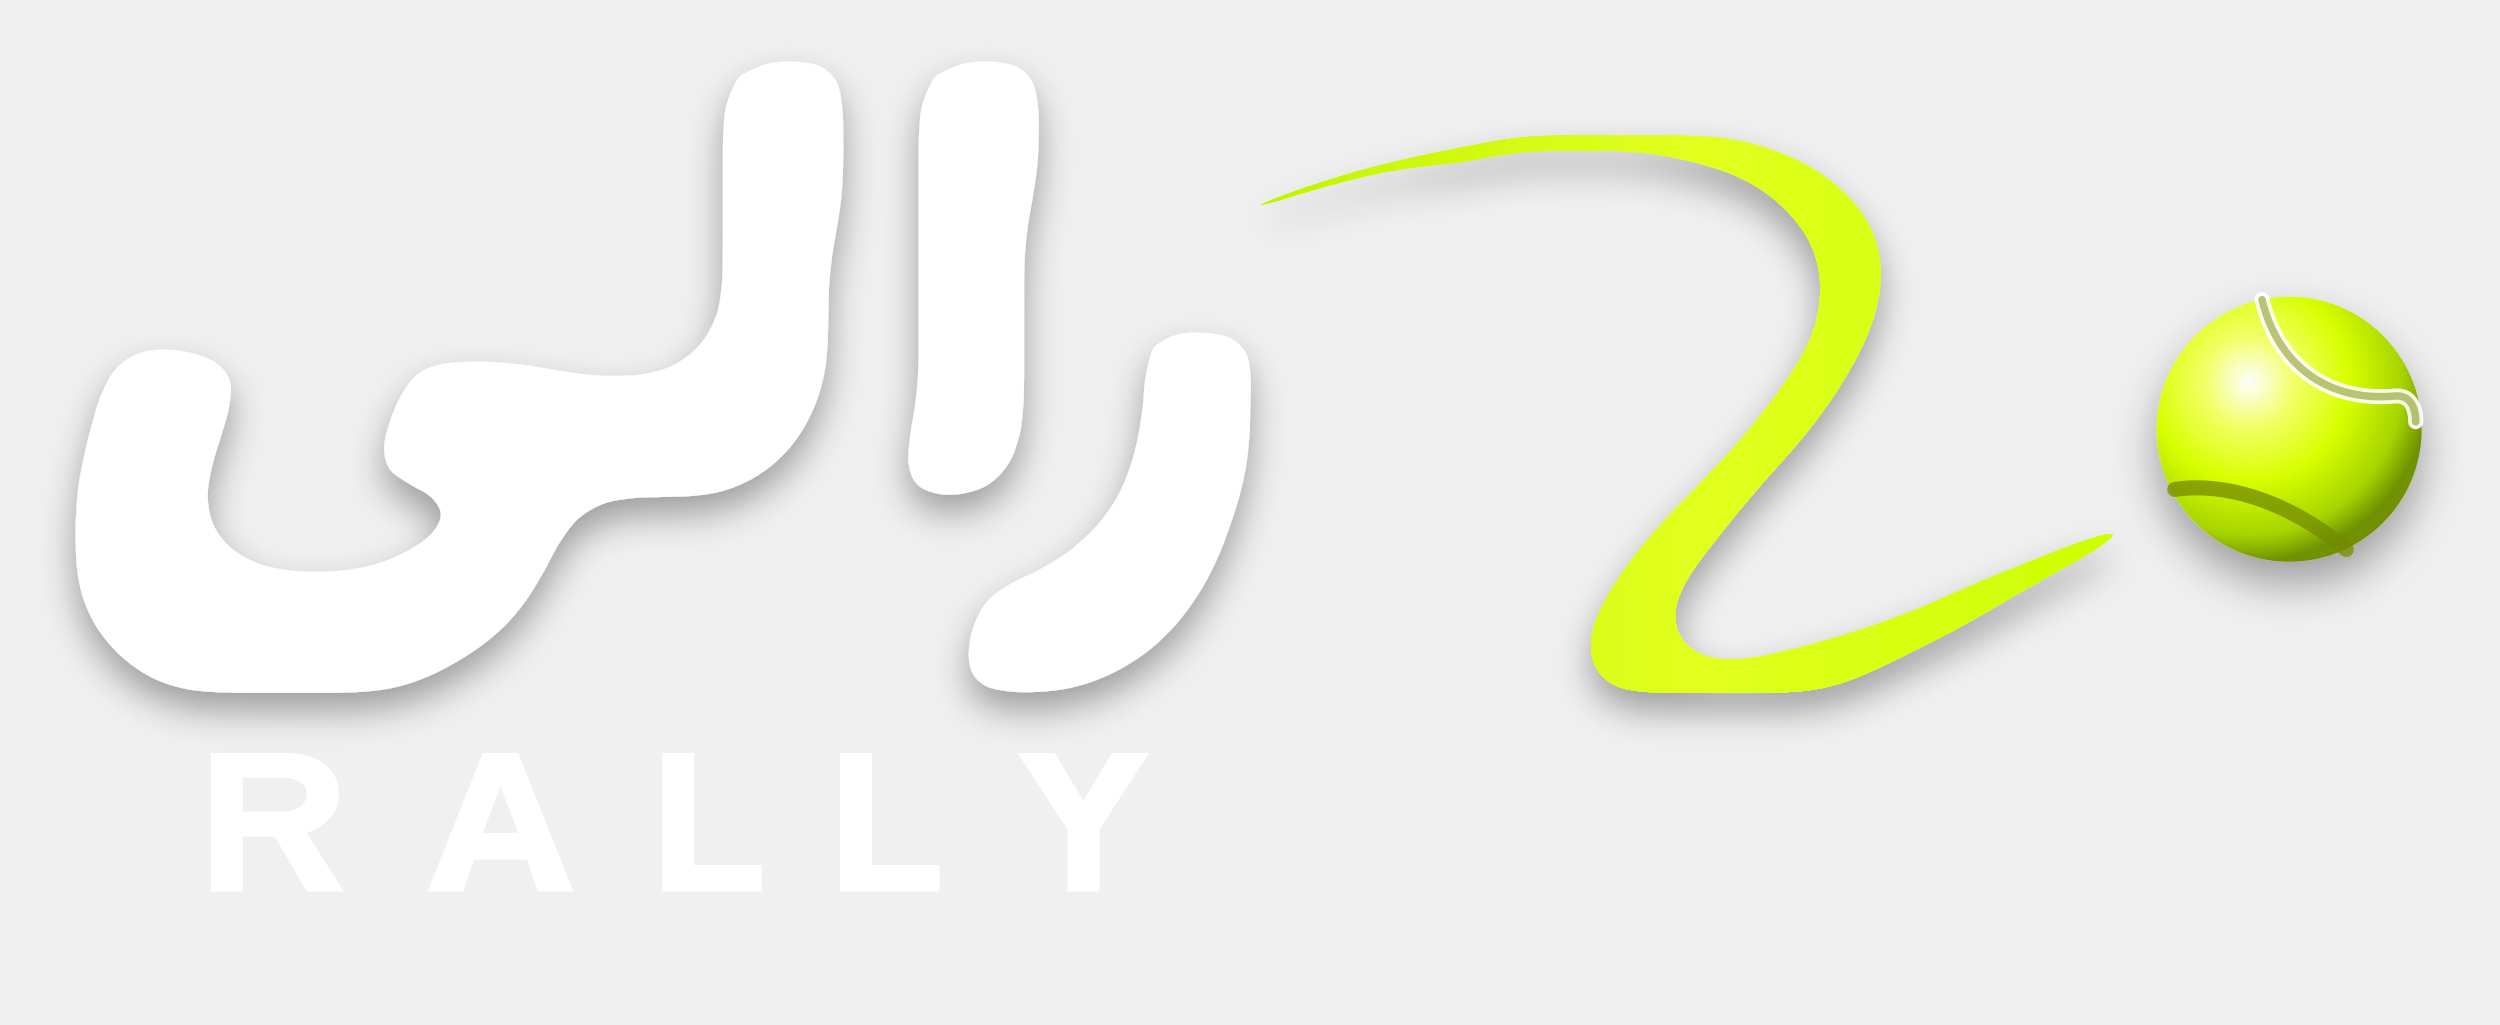
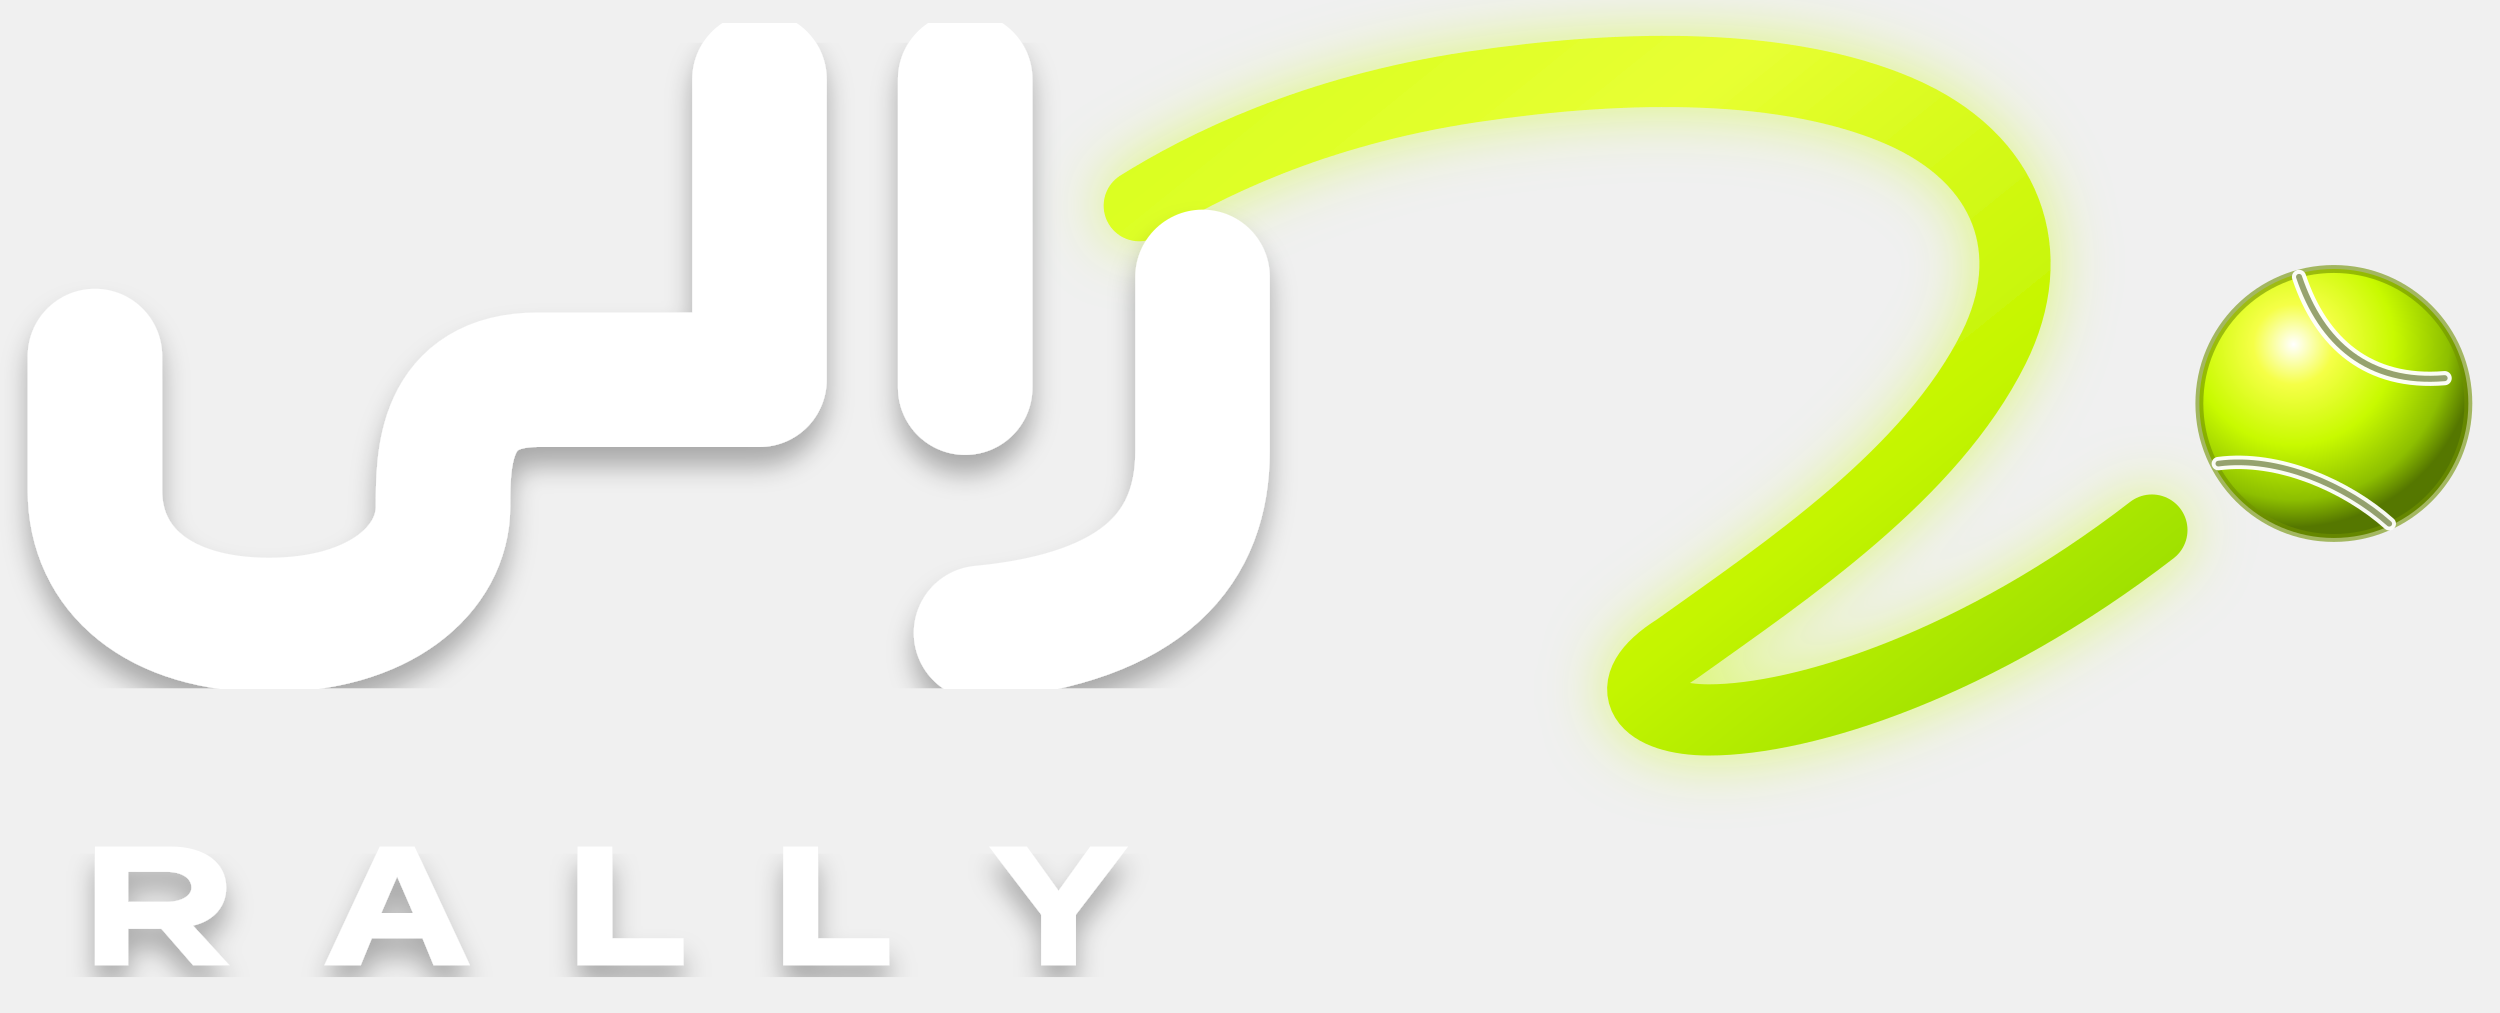
- <svg xmlns="http://www.w3.org/2000/svg" viewBox="32 6 166 68" width="100%" height="100%" fill="none">
+ <svg xmlns="http://www.w3.org/2000/svg" viewBox="0 0 158 64" width="100%" height="100%" fill="none">
  <defs>
-     <linearGradient id="rallyVoltGrad" x1="0%" y1="0%" x2="100%" y2="0%">
-       <stop offset="0%" stop-color="#C0F400" />
-       <stop offset="50%" stop-color="#E2FF20" />
-       <stop offset="100%" stop-color="#CCFF00" />
+     <linearGradient id="voltNeon" x1="0%" y1="0%" x2="100%" y2="80%">
+       <stop offset="0%" stop-color="#D7FF1E" />
+       <stop offset="35%" stop-color="#E8FF33" />
+       <stop offset="75%" stop-color="#C4F500" />
+       <stop offset="100%" stop-color="#9EE000" />
    </linearGradient>
-     <radialGradient id="padelBall3D" cx="35%" cy="32%" r="68%">
-       <stop offset="0%" stop-color="#FFFFFF" stop-opacity="0.95" />
-       <stop offset="25%" stop-color="#F2FF66" />
-       <stop offset="55%" stop-color="#D7FF00" />
-       <stop offset="85%" stop-color="#A6D400" />
-       <stop offset="100%" stop-color="#6F9200" />
+     <radialGradient id="padelSphere3D" cx="35%" cy="28%" r="68%">
+       <stop offset="0%" stop-color="#FFFFFF" />
+       <stop offset="22%" stop-color="#F5FF47" />
+       <stop offset="55%" stop-color="#C8FA00" />
+       <stop offset="85%" stop-color="#8DBF00" />
+       <stop offset="100%" stop-color="#557700" />
    </radialGradient>
-     <filter id="softShadow" x="-15%" y="-15%" width="130%" height="130%">
-       <feDropShadow dx="0" dy="1.2" stdDeviation="1.2" flood-color="#000000" flood-opacity="0.35" />
+     <filter id="typographyShadow" x="-10%" y="-10%" width="120%" height="120%">
+       <feDropShadow dx="0" dy="1.2" stdDeviation="0.8" flood-color="#000000" flood-opacity="0.3" />
    </filter>
-     <filter id="ballVoltGlow" x="-30%" y="-30%" width="160%" height="160%">
-       <feDropShadow dx="0" dy="0" stdDeviation="2.2" flood-color="#CCFF00" flood-opacity="0.45" />
-       <feDropShadow dx="0" dy="1.5" stdDeviation="1.5" flood-color="#000000" flood-opacity="0.35" />
+     <filter id="trajectoryGlow" x="-20%" y="-20%" width="140%" height="140%">
+       <feDropShadow dx="0" dy="0" stdDeviation="2.0" flood-color="#CCFF00" flood-opacity="0.5" />
    </filter>
  </defs>
-   <g filter="url(#softShadow)">
-     <path d="M 81.45 10.86 C 81.82 10.66, 82.49 10.34, 83.07 10.21 C 83.65 10.08, 84.35 10.06, 84.93 10.10 C 85.51 10.14, 86.11 10.23, 86.55 10.45 C 86.98 10.68, 87.32 11.02, 87.55 11.45 C 87.78 11.89, 87.85 12.49, 87.92 13.08 C 88.00 13.67, 87.98 14.35, 87.99 15.01 C 88.00 15.66, 88.00 16.33, 87.98 17.00 C 87.96 17.67, 87.94 18.33, 87.87 19.00 C 87.81 19.67, 87.69 20.33, 87.59 21.00 C 87.49 21.67, 87.34 22.33, 87.25 23.00 C 87.16 23.67, 87.10 24.33, 87.05 25.00 C 87.01 25.67, 87.02 26.33, 87.00 27.00 C 86.98 27.67, 86.99 28.33, 86.94 29.00 C 86.89 29.67, 86.84 30.34, 86.69 31.00 C 86.55 31.66, 86.35 32.34, 86.08 32.98 C 85.82 33.63, 85.48 34.28, 85.08 34.87 C 84.69 35.46, 84.22 36.02, 83.69 36.51 C 83.17 37.00, 82.56 37.45, 81.94 37.79 C 81.32 38.14, 80.65 38.41, 80.00 38.60 C 79.34 38.79, 78.67 38.86, 78.00 38.93 C 77.33 38.99, 76.67 38.97, 76.00 39.00 C 75.33 39.03, 74.66 39.00, 74.01 39.08 C 73.35 39.15, 72.68 39.22, 72.07 39.45 C 71.47 39.68, 70.88 40.02, 70.39 40.45 C 69.90 40.89, 69.52 41.49, 69.13 42.08 C 68.75 42.67, 68.46 43.36, 68.09 43.99 C 67.72 44.62, 67.35 45.28, 66.93 45.87 C 66.50 46.46, 66.04 47.02, 65.53 47.53 C 65.02 48.04, 64.46 48.51, 63.87 48.94 C 63.28 49.37, 62.63 49.78, 61.98 50.14 C 61.34 50.50, 60.66 50.83, 60.00 51.09 C 59.34 51.35, 58.67 51.55, 58.00 51.69 C 57.33 51.83, 56.67 51.89, 56.00 51.94 C 55.33 51.99, 54.67 51.99, 54.00 52.00 C 53.33 52.00, 52.67 52.00, 52.00 52.00 C 51.33 52.00, 50.67 52.00, 50.00 52.00 C 49.33 52.00, 48.67 52.00, 48.00 52.00 C 47.33 51.99, 46.67 51.99, 46.00 51.94 C 45.33 51.89, 44.66 51.84, 44.00 51.67 C 43.34 51.51, 42.66 51.29, 42.02 50.96 C 41.38 50.62, 40.72 50.18, 40.15 49.67 C 39.58 49.17, 39.04 48.55, 38.62 47.94 C 38.19 47.33, 37.86 46.65, 37.62 46.00 C 37.37 45.34, 37.25 44.67, 37.15 44.00 C 37.05 43.33, 37.04 42.67, 37.02 42.00 C 37.01 41.33, 37.02 40.67, 37.06 40.00 C 37.09 39.33, 37.15 38.67, 37.25 38.00 C 37.35 37.33, 37.50 36.67, 37.65 36.00 C 37.79 35.33, 37.96 34.66, 38.15 34.01 C 38.33 33.35, 38.51 32.67, 38.78 32.08 C 39.04 31.49, 39.33 30.89, 39.74 30.45 C 40.14 30.02, 40.64 29.68, 41.19 29.47 C 41.73 29.26, 42.40 29.21, 43.02 29.21 C 43.64 29.22, 44.34 29.33, 44.92 29.49 C 45.50 29.66, 46.10 29.89, 46.49 30.21 C 46.89 30.52, 47.16 30.92, 47.28 31.40 C 47.40 31.88, 47.30 32.47, 47.20 33.07 C 47.10 33.67, 46.85 34.35, 46.66 35.01 C 46.47 35.66, 46.22 36.34, 46.08 37.00 C 45.93 37.66, 45.78 38.34, 45.79 38.98 C 45.81 39.62, 45.92 40.28, 46.17 40.85 C 46.43 41.42, 46.86 41.96, 47.34 42.38 C 47.83 42.81, 48.45 43.14, 49.06 43.38 C 49.67 43.63, 50.35 43.75, 51.01 43.85 C 51.66 43.94, 52.33 43.96, 53.00 43.96 C 53.67 43.96, 54.33 43.94, 55.00 43.85 C 55.67 43.77, 56.34 43.64, 57.00 43.44 C 57.66 43.24, 58.35 42.96, 58.95 42.64 C 59.55 42.31, 60.20 41.91, 60.59 41.50 C 60.98 41.09, 61.27 40.60, 61.27 40.18 C 61.28 39.76, 60.97 39.34, 60.61 39.00 C 60.26 38.66, 59.61 38.42, 59.16 38.12 C 58.71 37.82, 58.20 37.58, 57.92 37.20 C 57.64 36.81, 57.51 36.33, 57.51 35.80 C 57.50 35.27, 57.69 34.60, 57.89 34.00 C 58.08 33.40, 58.36 32.73, 58.67 32.20 C 58.97 31.68, 59.30 31.20, 59.72 30.86 C 60.14 30.53, 60.64 30.34, 61.19 30.21 C 61.74 30.07, 62.39 30.05, 63.02 30.03 C 63.66 30.00, 64.34 30.02, 65.00 30.06 C 65.66 30.09, 66.33 30.16, 67.00 30.25 C 67.67 30.34, 68.33 30.49, 69.00 30.59 C 69.67 30.69, 70.33 30.81, 71.00 30.87 C 71.67 30.93, 72.33 30.97, 73.00 30.96 C 73.67 30.94, 74.34 30.93, 74.99 30.79 C 75.65 30.66, 76.33 30.47, 76.92 30.14 C 77.51 29.80, 78.11 29.32, 78.55 28.79 C 78.98 28.27, 79.32 27.61, 79.55 26.98 C 79.78 26.34, 79.85 25.66, 79.92 25.00 C 80.00 24.34, 79.98 23.67, 79.99 23.00 C 80.01 22.33, 80.00 21.67, 80.00 21.00 C 80.00 20.33, 80.00 19.67, 80.00 19.00 C 80.00 18.33, 80.00 17.67, 80.00 17.00 C 80.01 16.33, 79.99 15.66, 80.02 15.01 C 80.06 14.35, 80.07 13.67, 80.21 13.08 C 80.35 12.49, 80.66 11.82, 80.86 11.45 C 81.07 11.08, 81.08 11.07, 81.45 10.86 Z" fill="#FFFFFF" />
-     <path d="M 94.45 10.86 C 94.82 10.66, 95.49 10.34, 96.07 10.21 C 96.65 10.08, 97.35 10.06, 97.93 10.10 C 98.51 10.14, 99.11 10.23, 99.55 10.45 C 99.98 10.68, 100.32 11.02, 100.55 11.45 C 100.78 11.89, 100.85 12.49, 100.92 13.08 C 100.99 13.67, 100.98 14.35, 100.98 15.01 C 100.97 15.66, 100.94 16.33, 100.87 17.00 C 100.81 17.67, 100.69 18.33, 100.59 19.00 C 100.49 19.67, 100.34 20.33, 100.25 21.00 C 100.16 21.67, 100.09 22.33, 100.05 23.00 C 100.01 23.67, 100.01 24.33, 100.00 25.00 C 100.00 25.67, 100.00 26.33, 100.00 27.00 C 100.00 27.67, 100.00 28.33, 100.00 29.00 C 100.00 29.67, 100.00 30.33, 100.00 31.00 C 99.99 31.67, 99.99 32.34, 99.94 33.00 C 99.89 33.66, 99.84 34.34, 99.67 34.98 C 99.51 35.61, 99.29 36.27, 98.96 36.79 C 98.62 37.32, 98.17 37.81, 97.67 38.14 C 97.18 38.47, 96.54 38.66, 95.96 38.77 C 95.39 38.88, 94.72 38.88, 94.20 38.77 C 93.69 38.66, 93.19 38.47, 92.88 38.14 C 92.57 37.81, 92.41 37.32, 92.33 36.79 C 92.26 36.27, 92.36 35.61, 92.43 34.98 C 92.50 34.34, 92.67 33.66, 92.75 33.00 C 92.84 32.34, 92.91 31.67, 92.95 31.00 C 92.99 30.33, 92.99 29.67, 93.00 29.00 C 93.00 28.33, 93.00 27.67, 93.00 27.00 C 93.00 26.33, 93.00 25.67, 93.00 25.00 C 93.00 24.33, 93.00 23.67, 93.00 23.00 C 93.00 22.33, 93.00 21.67, 93.00 21.00 C 93.00 20.33, 93.00 19.67, 93.00 19.00 C 93.00 18.33, 93.00 17.67, 93.00 17.00 C 93.01 16.33, 92.99 15.66, 93.02 15.01 C 93.06 14.35, 93.07 13.67, 93.21 13.08 C 93.35 12.49, 93.66 11.82, 93.86 11.45 C 94.07 11.08, 94.08 11.07, 94.45 10.86 Z" fill="#FFFFFF" />
-     <path d="M 108.86 28.86 C 109.15 28.66, 109.68 28.34, 110.20 28.21 C 110.72 28.08, 111.40 28.06, 111.98 28.10 C 112.56 28.14, 113.21 28.23, 113.67 28.45 C 114.13 28.68, 114.50 29.02, 114.73 29.45 C 114.96 29.89, 114.99 30.49, 115.04 31.08 C 115.09 31.67, 115.04 32.35, 115.02 33.01 C 115.01 33.66, 115.00 34.33, 114.95 35.00 C 114.90 35.67, 114.85 36.33, 114.73 37.00 C 114.62 37.67, 114.46 38.33, 114.28 39.00 C 114.10 39.67, 113.88 40.33, 113.64 41.00 C 113.41 41.67, 113.17 42.33, 112.87 43.00 C 112.57 43.67, 112.24 44.34, 111.85 45.00 C 111.46 45.65, 111.01 46.32, 110.52 46.94 C 110.02 47.56, 109.46 48.17, 108.87 48.69 C 108.28 49.22, 107.63 49.69, 106.98 50.08 C 106.34 50.48, 105.66 50.82, 105.00 51.08 C 104.34 51.35, 103.67 51.55, 103.00 51.69 C 102.33 51.83, 101.66 51.90, 101.01 51.94 C 100.35 51.97, 99.67 51.98, 99.08 51.92 C 98.49 51.85, 97.89 51.77, 97.46 51.55 C 97.03 51.32, 96.69 50.98, 96.51 50.55 C 96.32 50.11, 96.30 49.51, 96.35 48.95 C 96.40 48.38, 96.57 47.72, 96.80 47.18 C 97.03 46.65, 97.34 46.14, 97.74 45.73 C 98.13 45.32, 98.64 45.04, 99.19 44.72 C 99.73 44.40, 100.39 44.17, 101.02 43.82 C 101.65 43.47, 102.35 43.08, 102.98 42.60 C 103.61 42.12, 104.26 41.53, 104.80 40.93 C 105.34 40.33, 105.82 39.65, 106.19 38.99 C 106.56 38.34, 106.81 37.67, 107.04 37.00 C 107.27 36.33, 107.43 35.67, 107.57 35.00 C 107.70 34.33, 107.80 33.66, 107.88 33.01 C 107.96 32.35, 107.96 31.67, 108.06 31.08 C 108.16 30.49, 108.32 29.82, 108.45 29.45 C 108.59 29.08, 108.57 29.07, 108.86 28.86 Z" fill="#FFFFFF" />
+   <g filter="url(#trajectoryGlow)">
+     <path d="M 72 13              C 76 10.5 83 7 93 5.5              C 103 4 113 4 120 7              C 127 10 129 16 126 22              C 122 30 113 36 106 41              C 102 43.5 104 45.5 108 45.5              C 114 45.5 125 42 136 33.5" stroke="url(#voltNeon)" stroke-width="4.5" stroke-linecap="round" stroke-linejoin="round" fill="none" />
  </g>
-   <g filter="url(#softShadow)">
-     <path d="M 132.73 15.41 C 132.81 15.33, 133.02 15.19, 133.41 15.13 C 133.80 15.06, 134.45 15.04, 135.05 15.02 C 135.65 15.00, 136.34 15.00, 137.00 15.00 C 137.66 15.00, 138.33 15.00, 139.00 15.00 C 139.67 15.00, 140.33 15.00, 141.00 15.00 C 141.67 15.00, 142.33 15.00, 143.00 15.00 C 143.67 15.01, 144.33 15.01, 145.00 15.05 C 145.67 15.10, 146.33 15.15, 147.00 15.27 C 147.67 15.38, 148.33 15.54, 149.00 15.74 C 149.67 15.94, 150.34 16.18, 151.00 16.49 C 151.66 16.80, 152.34 17.15, 152.98 17.60 C 153.61 18.04, 154.27 18.58, 154.79 19.15 C 155.32 19.72, 155.81 20.38, 156.14 21.02 C 156.47 21.66, 156.66 22.34, 156.78 23.00 C 156.89 23.66, 156.89 24.33, 156.83 25.00 C 156.77 25.67, 156.63 26.33, 156.44 27.00 C 156.24 27.67, 155.96 28.33, 155.65 29.00 C 155.34 29.67, 154.96 30.33, 154.57 31.00 C 154.17 31.67, 153.74 32.33, 153.26 33.00 C 152.79 33.67, 152.28 34.33, 151.74 35.00 C 151.19 35.67, 150.58 36.33, 150.00 37.00 C 149.42 37.67, 148.81 38.33, 148.24 39.00 C 147.68 39.67, 147.14 40.33, 146.61 41.00 C 146.08 41.67, 145.52 42.33, 145.04 43.00 C 144.57 43.67, 144.05 44.34, 143.75 44.99 C 143.45 45.65, 143.23 46.33, 143.23 46.92 C 143.23 47.51, 143.44 48.11, 143.77 48.55 C 144.09 48.98, 144.63 49.32, 145.17 49.53 C 145.71 49.74, 146.38 49.79, 147.02 49.79 C 147.66 49.80, 148.34 49.68, 149.00 49.57 C 149.66 49.45, 150.33 49.28, 151.00 49.12 C 151.67 48.95, 152.33 48.78, 153.00 48.59 C 153.67 48.40, 154.33 48.20, 155.00 47.99 C 155.67 47.77, 156.33 47.55, 157.00 47.32 C 157.67 47.08, 158.33 46.84, 159.00 46.58 C 159.67 46.31, 160.33 46.01, 161.00 45.72 C 161.67 45.43, 162.33 45.12, 163.00 44.83 C 163.67 44.55, 164.33 44.28, 165.00 44.00 C 165.67 43.73, 166.34 43.47, 167.00 43.20 C 167.66 42.94, 168.35 42.66, 168.99 42.42 C 169.63 42.18, 170.33 41.92, 170.84 41.76 C 171.36 41.60, 171.89 41.45, 172.09 41.45 C 172.30 41.46, 172.30 41.57, 172.09 41.77 C 171.89 41.97, 171.36 42.33, 170.84 42.65 C 170.33 42.98, 169.63 43.37, 168.99 43.73 C 168.35 44.09, 167.66 44.46, 167.00 44.83 C 166.34 45.21, 165.67 45.61, 165.00 46.00 C 164.33 46.39, 163.67 46.79, 163.00 47.16 C 162.33 47.53, 161.67 47.89, 161.00 48.24 C 160.33 48.58, 159.67 48.92, 159.00 49.25 C 158.33 49.58, 157.67 49.92, 157.00 50.23 C 156.33 50.54, 155.67 50.86, 155.00 51.10 C 154.33 51.35, 153.67 51.55, 153.00 51.69 C 152.33 51.83, 151.67 51.89, 151.00 51.94 C 150.33 51.99, 149.67 51.99, 149.00 52.00 C 148.33 52.00, 147.67 52.00, 147.00 52.00 C 146.33 52.00, 145.67 52.00, 145.00 52.00 C 144.33 52.00, 143.66 52.01, 143.00 51.99 C 142.35 51.98, 141.67 52.00, 141.06 51.92 C 140.45 51.85, 139.82 51.78, 139.33 51.55 C 138.84 51.32, 138.38 50.98, 138.10 50.55 C 137.82 50.11, 137.66 49.51, 137.65 48.92 C 137.64 48.33, 137.81 47.65, 138.05 46.99 C 138.29 46.34, 138.68 45.67, 139.08 45.00 C 139.49 44.33, 139.96 43.67, 140.47 43.00 C 140.98 42.33, 141.54 41.67, 142.13 41.00 C 142.72 40.33, 143.38 39.67, 144.01 39.00 C 144.65 38.33, 145.32 37.67, 145.95 37.00 C 146.57 36.33, 147.18 35.67, 147.75 35.00 C 148.31 34.33, 148.84 33.67, 149.35 33.00 C 149.86 32.33, 150.36 31.67, 150.80 31.00 C 151.24 30.33, 151.66 29.67, 151.98 29.00 C 152.29 28.33, 152.52 27.67, 152.67 27.00 C 152.82 26.33, 152.88 25.67, 152.86 25.00 C 152.84 24.33, 152.76 23.66, 152.54 23.01 C 152.32 22.35, 151.98 21.67, 151.55 21.06 C 151.11 20.45, 150.51 19.83, 149.92 19.33 C 149.33 18.82, 148.65 18.38, 147.99 18.02 C 147.34 17.67, 146.67 17.43, 146.00 17.20 C 145.33 16.97, 144.67 16.81, 144.00 16.65 C 143.33 16.49, 142.67 16.35, 142.00 16.25 C 141.33 16.15, 140.67 16.10, 140.00 16.05 C 139.33 16.01, 138.66 16.02, 138.00 16.00 C 137.34 15.99, 136.65 16.00, 136.01 15.98 C 135.37 15.96, 134.67 15.94, 134.16 15.87 C 133.64 15.81, 133.14 15.67, 132.91 15.59 C 132.67 15.51, 132.64 15.49, 132.73 15.41 Z" fill="url(#rallyVoltGrad)" />
-     <path d="M 127.73 16.37 C 127.81 16.28, 128.02 16.13, 128.41 16.00 C 128.80 15.87, 129.45 15.73, 130.05 15.61 C 130.65 15.48, 131.34 15.34, 132.00 15.25 C 132.66 15.16, 133.33 15.09, 134.00 15.05 C 134.67 15.01, 135.33 15.01, 136.00 15.00 C 136.67 15.00, 137.33 15.00, 138.00 15.00 C 138.67 15.00, 139.33 15.00, 140.00 15.00 C 140.67 15.00, 141.33 15.00, 142.00 15.00 C 142.67 15.00, 143.33 15.00, 144.00 15.02 C 144.67 15.04, 145.33 15.06, 146.00 15.13 C 146.67 15.21, 147.33 15.31, 148.00 15.47 C 148.67 15.63, 149.33 15.83, 150.00 16.08 C 150.67 16.33, 151.34 16.62, 151.99 16.99 C 152.65 17.36, 153.33 17.81, 153.92 18.32 C 154.51 18.83, 155.11 19.45, 155.55 20.06 C 155.98 20.67, 156.32 21.35, 156.54 22.01 C 156.76 22.66, 156.84 23.33, 156.86 24.00 C 156.89 24.67, 156.82 25.33, 156.69 26.00 C 156.56 26.67, 156.35 27.33, 156.09 28.00 C 155.83 28.67, 155.50 29.33, 155.14 30.00 C 154.78 30.67, 154.37 31.33, 153.94 32.00 C 153.51 32.67, 153.04 33.33, 152.53 34.00 C 152.02 34.67, 151.46 35.33, 150.89 36.00 C 150.32 36.67, 149.69 37.33, 149.11 38.00 C 148.53 38.67, 147.96 39.33, 147.41 40.00 C 146.87 40.67, 146.33 41.33, 145.82 42.00 C 145.30 42.67, 144.74 43.34, 144.33 44.00 C 143.92 44.66, 143.52 45.34, 143.36 45.98 C 143.20 46.61, 143.20 47.27, 143.37 47.79 C 143.54 48.32, 143.94 48.81, 144.39 49.13 C 144.84 49.46, 145.46 49.64, 146.07 49.74 C 146.67 49.84, 147.35 49.79, 148.01 49.72 C 148.66 49.66, 149.33 49.50, 150.00 49.35 C 150.67 49.21, 151.33 49.04, 152.00 48.86 C 152.67 48.68, 153.33 48.50, 154.00 48.30 C 154.67 48.10, 155.33 47.88, 156.00 47.66 C 156.67 47.44, 157.33 47.21, 158.00 46.96 C 158.67 46.71, 159.33 46.44, 160.00 46.16 C 160.67 45.88, 161.33 45.57, 162.00 45.27 C 162.67 44.98, 163.33 44.69, 164.00 44.41 C 164.67 44.13, 165.33 43.87, 166.00 43.60 C 166.67 43.34, 167.34 43.06, 168.00 42.80 C 168.66 42.55, 169.35 42.27, 169.95 42.06 C 170.55 41.85, 171.20 41.63, 171.59 41.54 C 171.98 41.45, 172.27 41.42, 172.27 41.53 C 172.27 41.63, 171.98 41.89, 171.59 42.17 C 171.20 42.44, 170.55 42.84, 169.95 43.19 C 169.35 43.54, 168.66 43.91, 168.00 44.28 C 167.34 44.65, 166.67 45.02, 166.00 45.41 C 165.33 45.79, 164.67 46.21, 164.00 46.59 C 163.33 46.97, 162.67 47.35, 162.00 47.71 C 161.33 48.07, 160.67 48.41, 160.00 48.75 C 159.33 49.09, 158.67 49.42, 158.00 49.75 C 157.33 50.07, 156.67 50.41, 156.00 50.69 C 155.33 50.97, 154.67 51.25, 154.00 51.44 C 153.33 51.64, 152.67 51.76, 152.00 51.85 C 151.33 51.94, 150.67 51.96, 150.00 51.98 C 149.33 52.00, 148.67 52.00, 148.00 52.00 C 147.33 52.00, 146.67 52.00, 146.00 52.00 C 145.33 52.00, 144.66 52.00, 144.00 52.00 C 143.34 51.99, 142.66 52.01, 142.02 51.98 C 141.38 51.94, 140.72 51.93, 140.15 51.79 C 139.59 51.65, 139.03 51.47, 138.64 51.14 C 138.24 50.80, 137.91 50.32, 137.77 49.79 C 137.62 49.27, 137.62 48.61, 137.75 47.98 C 137.87 47.34, 138.18 46.66, 138.51 46.00 C 138.84 45.34, 139.28 44.67, 139.74 44.00 C 140.20 43.33, 140.72 42.67, 141.27 42.00 C 141.82 41.33, 142.43 40.67, 143.05 40.00 C 143.67 39.33, 144.35 38.67, 144.99 38.00 C 145.62 37.33, 146.27 36.67, 146.87 36.00 C 147.47 35.33, 148.03 34.67, 148.57 34.00 C 149.11 33.33, 149.62 32.67, 150.10 32.00 C 150.57 31.33, 151.06 30.67, 151.44 30.00 C 151.82 29.33, 152.16 28.67, 152.39 28.00 C 152.62 27.33, 152.76 26.67, 152.82 26.00 C 152.89 25.33, 152.89 24.66, 152.78 24.00 C 152.66 23.34, 152.47 22.66, 152.14 22.02 C 151.81 21.38, 151.32 20.72, 150.79 20.15 C 150.27 19.58, 149.61 19.04, 148.98 18.61 C 148.34 18.18, 147.66 17.85, 147.00 17.56 C 146.34 17.28, 145.67 17.09, 145.00 16.90 C 144.33 16.71, 143.67 16.56, 143.00 16.43 C 142.33 16.30, 141.67 16.20, 141.00 16.13 C 140.33 16.06, 139.67 16.04, 139.00 16.02 C 138.33 16.00, 137.67 16.00, 137.00 16.00 C 136.33 16.00, 135.67 16.00, 135.00 16.02 C 134.33 16.04, 133.66 16.06, 133.00 16.13 C 132.34 16.19, 131.65 16.31, 131.01 16.39 C 130.37 16.47, 129.67 16.60, 129.16 16.63 C 128.64 16.65, 128.14 16.57, 127.91 16.53 C 127.67 16.49, 127.64 16.46, 127.73 16.37 Z" fill="url(#rallyVoltGrad)" />
-     <path d="M 123.73 17.11 C 123.81 17.05, 124.02 16.94, 124.41 16.82 C 124.80 16.71, 125.45 16.54, 126.05 16.41 C 126.65 16.27, 127.34 16.13, 128.00 16.00 C 128.66 15.87, 129.33 15.73, 130.00 15.61 C 130.67 15.48, 131.33 15.34, 132.00 15.25 C 132.67 15.16, 133.33 15.09, 134.00 15.05 C 134.67 15.01, 135.33 15.01, 136.00 15.00 C 136.67 15.00, 137.33 15.00, 138.00 15.00 C 138.67 15.00, 139.33 15.00, 140.00 15.00 C 140.67 15.00, 141.33 15.00, 142.00 15.00 C 142.67 15.00, 143.33 15.00, 144.00 15.02 C 144.67 15.04, 145.33 15.06, 146.00 15.13 C 146.67 15.21, 147.33 15.31, 148.00 15.47 C 148.67 15.63, 149.33 15.83, 150.00 16.08 C 150.67 16.33, 151.34 16.62, 151.99 16.99 C 152.65 17.36, 153.33 17.81, 153.92 18.32 C 154.51 18.83, 155.11 19.45, 155.55 20.06 C 155.98 20.67, 156.32 21.35, 156.54 22.01 C 156.76 22.66, 156.84 23.33, 156.86 24.00 C 156.89 24.67, 156.82 25.33, 156.69 26.00 C 156.56 26.67, 156.35 27.33, 156.09 28.00 C 155.83 28.67, 155.50 29.33, 155.14 30.00 C 154.78 30.67, 154.37 31.33, 153.94 32.00 C 153.51 32.67, 153.04 33.33, 152.53 34.00 C 152.02 34.67, 151.46 35.33, 150.89 36.00 C 150.32 36.67, 149.69 37.33, 149.11 38.00 C 148.53 38.67, 147.96 39.33, 147.41 40.00 C 146.87 40.67, 146.33 41.33, 145.82 42.00 C 145.30 42.67, 144.74 43.34, 144.33 44.00 C 143.92 44.66, 143.52 45.34, 143.36 45.98 C 143.20 46.61, 143.20 47.27, 143.37 47.79 C 143.54 48.32, 143.94 48.81, 144.39 49.13 C 144.84 49.46, 145.46 49.64, 146.07 49.74 C 146.67 49.84, 147.35 49.79, 148.01 49.72 C 148.66 49.66, 149.33 49.50, 150.00 49.35 C 150.67 49.21, 151.33 49.04, 152.00 48.86 C 152.67 48.68, 153.33 48.50, 154.00 48.30 C 154.67 48.10, 155.33 47.88, 156.00 47.66 C 156.67 47.44, 157.33 47.21, 158.00 46.96 C 158.67 46.71, 159.33 46.44, 160.00 46.16 C 160.67 45.88, 161.33 45.57, 162.00 45.27 C 162.67 44.98, 163.33 44.69, 164.00 44.41 C 164.67 44.13, 165.33 43.87, 166.00 43.60 C 166.67 43.34, 167.34 43.06, 168.00 42.80 C 168.66 42.55, 169.35 42.27, 169.95 42.06 C 170.55 41.85, 171.20 41.63, 171.59 41.54 C 171.98 41.45, 172.27 41.42, 172.27 41.53 C 172.27 41.63, 171.98 41.89, 171.59 42.17 C 171.20 42.44, 170.55 42.84, 169.95 43.19 C 169.35 43.54, 168.66 43.91, 168.00 44.28 C 167.34 44.65, 166.67 45.02, 166.00 45.41 C 165.33 45.79, 164.67 46.21, 164.00 46.59 C 163.33 46.97, 162.67 47.35, 162.00 47.71 C 161.33 48.07, 160.67 48.41, 160.00 48.75 C 159.33 49.09, 158.67 49.42, 158.00 49.75 C 157.33 50.07, 156.67 50.41, 156.00 50.69 C 155.33 50.97, 154.67 51.25, 154.00 51.44 C 153.33 51.64, 152.67 51.76, 152.00 51.85 C 151.33 51.94, 150.67 51.96, 150.00 51.98 C 149.33 52.00, 148.67 52.00, 148.00 52.00 C 147.33 52.00, 146.67 52.00, 146.00 52.00 C 145.33 52.00, 144.66 52.00, 144.00 52.00 C 143.34 51.99, 142.66 52.01, 142.02 51.98 C 141.38 51.94, 140.72 51.93, 140.15 51.79 C 139.59 51.65, 139.03 51.47, 138.64 51.14 C 138.24 50.80, 137.91 50.32, 137.77 49.79 C 137.62 49.27, 137.62 48.61, 137.75 47.98 C 137.87 47.34, 138.18 46.66, 138.51 46.00 C 138.84 45.34, 139.28 44.67, 139.74 44.00 C 140.20 43.33, 140.72 42.67, 141.27 42.00 C 141.82 41.33, 142.43 40.67, 143.05 40.00 C 143.67 39.33, 144.35 38.67, 144.99 38.00 C 145.62 37.33, 146.27 36.67, 146.87 36.00 C 147.47 35.33, 148.03 34.67, 148.57 34.00 C 149.11 33.33, 149.62 32.67, 150.10 32.00 C 150.57 31.33, 151.06 30.67, 151.44 30.00 C 151.82 29.33, 152.16 28.67, 152.39 28.00 C 152.62 27.33, 152.76 26.67, 152.82 26.00 C 152.89 25.33, 152.89 24.66, 152.78 24.00 C 152.66 23.34, 152.47 22.66, 152.14 22.02 C 151.81 21.38, 151.32 20.72, 150.79 20.15 C 150.27 19.58, 149.61 19.04, 148.98 18.61 C 148.34 18.18, 147.66 17.85, 147.00 17.56 C 146.34 17.28, 145.67 17.09, 145.00 16.90 C 144.33 16.71, 143.67 16.56, 143.00 16.43 C 142.33 16.30, 141.67 16.20, 141.00 16.13 C 140.33 16.06, 139.67 16.04, 139.00 16.02 C 138.33 16.00, 137.67 16.00, 137.00 16.00 C 136.33 16.00, 135.67 16.00, 135.00 16.02 C 134.33 16.04, 133.67 16.06, 133.00 16.13 C 132.33 16.19, 131.67 16.31, 131.00 16.41 C 130.33 16.52, 129.66 16.66, 129.00 16.76 C 128.34 16.85, 127.65 16.92, 127.01 16.98 C 126.37 17.04, 125.67 17.09, 125.16 17.12 C 124.64 17.14, 124.14 17.16, 123.91 17.16 C 123.67 17.16, 123.64 17.16, 123.73 17.11 Z" fill="url(#rallyVoltGrad)" />
-     <path d="M 120.73 17.85 C 120.81 17.80, 121.02 17.69, 121.41 17.57 C 121.80 17.45, 122.45 17.28, 123.05 17.12 C 123.65 16.97, 124.34 16.79, 125.00 16.64 C 125.66 16.49, 126.33 16.34, 127.00 16.20 C 127.67 16.06, 128.33 15.94, 129.00 15.81 C 129.67 15.68, 130.33 15.53, 131.00 15.42 C 131.67 15.30, 132.33 15.19, 133.00 15.13 C 133.67 15.06, 134.33 15.04, 135.00 15.02 C 135.67 15.00, 136.33 15.00, 137.00 15.00 C 137.67 15.00, 138.33 15.00, 139.00 15.00 C 139.67 15.00, 140.33 15.00, 141.00 15.00 C 141.67 15.00, 142.33 15.00, 143.00 15.00 C 143.67 15.01, 144.33 15.01, 145.00 15.05 C 145.67 15.10, 146.33 15.15, 147.00 15.27 C 147.67 15.38, 148.33 15.54, 149.00 15.74 C 149.67 15.94, 150.34 16.18, 151.00 16.49 C 151.66 16.80, 152.34 17.15, 152.98 17.60 C 153.61 18.04, 154.27 18.58, 154.79 19.15 C 155.32 19.72, 155.81 20.38, 156.14 21.02 C 156.47 21.66, 156.66 22.34, 156.78 23.00 C 156.89 23.66, 156.89 24.33, 156.83 25.00 C 156.77 25.67, 156.63 26.33, 156.44 27.00 C 156.24 27.67, 155.96 28.33, 155.65 29.00 C 155.34 29.67, 154.96 30.33, 154.57 31.00 C 154.17 31.67, 153.74 32.33, 153.26 33.00 C 152.79 33.67, 152.28 34.33, 151.74 35.00 C 151.19 35.67, 150.58 36.33, 150.00 37.00 C 149.42 37.67, 148.81 38.33, 148.24 39.00 C 147.68 39.67, 147.14 40.33, 146.61 41.00 C 146.08 41.67, 145.52 42.33, 145.04 43.00 C 144.57 43.67, 144.05 44.34, 143.75 44.99 C 143.45 45.65, 143.23 46.33, 143.23 46.92 C 143.23 47.51, 143.44 48.11, 143.77 48.55 C 144.09 48.98, 144.63 49.32, 145.17 49.53 C 145.71 49.74, 146.38 49.79, 147.02 49.79 C 147.66 49.80, 148.34 49.68, 149.00 49.57 C 149.66 49.45, 150.33 49.28, 151.00 49.12 C 151.67 48.95, 152.33 48.78, 153.00 48.59 C 153.67 48.40, 154.33 48.20, 155.00 47.99 C 155.67 47.77, 156.33 47.55, 157.00 47.32 C 157.67 47.08, 158.33 46.84, 159.00 46.58 C 159.67 46.31, 160.33 46.01, 161.00 45.72 C 161.67 45.43, 162.33 45.12, 163.00 44.83 C 163.67 44.55, 164.33 44.28, 165.00 44.00 C 165.67 43.73, 166.34 43.47, 167.00 43.20 C 167.66 42.94, 168.35 42.66, 168.99 42.42 C 169.63 42.18, 170.33 41.92, 170.84 41.76 C 171.36 41.60, 171.89 41.45, 172.09 41.45 C 172.30 41.46, 172.30 41.57, 172.09 41.77 C 171.89 41.97, 171.36 42.33, 170.84 42.65 C 170.33 42.98, 169.63 43.37, 168.99 43.73 C 168.35 44.09, 167.66 44.46, 167.00 44.83 C 166.34 45.21, 165.67 45.61, 165.00 46.00 C 164.33 46.39, 163.67 46.79, 163.00 47.16 C 162.33 47.53, 161.67 47.89, 161.00 48.24 C 160.33 48.58, 159.67 48.92, 159.00 49.25 C 158.33 49.58, 157.67 49.92, 157.00 50.23 C 156.33 50.54, 155.67 50.86, 155.00 51.10 C 154.33 51.35, 153.67 51.55, 153.00 51.69 C 152.33 51.83, 151.67 51.89, 151.00 51.94 C 150.33 51.99, 149.67 51.99, 149.00 52.00 C 148.33 52.00, 147.67 52.00, 147.00 52.00 C 146.33 52.00, 145.67 52.00, 145.00 52.00 C 144.33 52.00, 143.66 52.01, 143.00 51.99 C 142.35 51.98, 141.67 52.00, 141.06 51.92 C 140.45 51.85, 139.82 51.78, 139.33 51.55 C 138.84 51.32, 138.38 50.98, 138.10 50.55 C 137.82 50.11, 137.66 49.51, 137.65 48.92 C 137.64 48.33, 137.81 47.65, 138.05 46.99 C 138.29 46.34, 138.68 45.67, 139.08 45.00 C 139.49 44.33, 139.96 43.67, 140.47 43.00 C 140.98 42.33, 141.54 41.67, 142.13 41.00 C 142.72 40.33, 143.38 39.67, 144.01 39.00 C 144.65 38.33, 145.32 37.67, 145.95 37.00 C 146.57 36.33, 147.18 35.67, 147.75 35.00 C 148.31 34.33, 148.84 33.67, 149.35 33.00 C 149.86 32.33, 150.36 31.67, 150.80 31.00 C 151.24 30.33, 151.66 29.67, 151.98 29.00 C 152.29 28.33, 152.52 27.67, 152.67 27.00 C 152.82 26.33, 152.88 25.67, 152.86 25.00 C 152.84 24.33, 152.76 23.66, 152.54 23.01 C 152.32 22.35, 151.98 21.67, 151.55 21.06 C 151.11 20.45, 150.51 19.83, 149.92 19.33 C 149.33 18.82, 148.65 18.38, 147.99 18.02 C 147.34 17.67, 146.67 17.43, 146.00 17.20 C 145.33 16.97, 144.67 16.81, 144.00 16.65 C 143.33 16.49, 142.67 16.35, 142.00 16.25 C 141.33 16.15, 140.67 16.10, 140.00 16.05 C 139.33 16.01, 138.67 16.01, 138.00 16.01 C 137.33 16.00, 136.67 16.00, 136.00 16.01 C 135.33 16.01, 134.67 16.01, 134.00 16.05 C 133.33 16.09, 132.67 16.16, 132.00 16.25 C 131.33 16.34, 130.67 16.48, 130.00 16.59 C 129.33 16.70, 128.67 16.81, 128.00 16.89 C 127.33 16.98, 126.66 17.02, 126.00 17.11 C 125.34 17.19, 124.65 17.30, 124.01 17.41 C 123.37 17.52, 122.67 17.67, 122.16 17.75 C 121.64 17.83, 121.14 17.87, 120.91 17.89 C 120.67 17.91, 120.64 17.91, 120.73 17.85 Z" fill="url(#rallyVoltGrad)" />
-     <path d="M 117.73 18.81 C 117.81 18.77, 118.02 18.67, 118.41 18.53 C 118.80 18.39, 119.45 18.18, 120.05 18.00 C 120.65 17.81, 121.34 17.60, 122.00 17.41 C 122.66 17.22, 123.33 17.05, 124.00 16.88 C 124.67 16.72, 125.33 16.56, 126.00 16.41 C 126.67 16.26, 127.33 16.13, 128.00 16.00 C 128.67 15.87, 129.33 15.73, 130.00 15.61 C 130.67 15.48, 131.33 15.34, 132.00 15.25 C 132.67 15.16, 133.33 15.09, 134.00 15.05 C 134.67 15.01, 135.33 15.01, 136.00 15.00 C 136.67 15.00, 137.33 15.00, 138.00 15.00 C 138.67 15.00, 139.33 15.00, 140.00 15.00 C 140.67 15.00, 141.33 15.00, 142.00 15.00 C 142.67 15.00, 143.33 15.00, 144.00 15.02 C 144.67 15.04, 145.33 15.06, 146.00 15.13 C 146.67 15.21, 147.33 15.31, 148.00 15.47 C 148.67 15.63, 149.33 15.83, 150.00 16.08 C 150.67 16.33, 151.34 16.62, 151.99 16.99 C 152.65 17.36, 153.33 17.81, 153.92 18.32 C 154.51 18.83, 155.11 19.45, 155.55 20.06 C 155.98 20.67, 156.32 21.35, 156.54 22.01 C 156.76 22.66, 156.84 23.33, 156.86 24.00 C 156.89 24.67, 156.82 25.33, 156.69 26.00 C 156.56 26.67, 156.35 27.33, 156.09 28.00 C 155.83 28.67, 155.50 29.33, 155.14 30.00 C 154.78 30.67, 154.37 31.33, 153.94 32.00 C 153.51 32.67, 153.04 33.33, 152.53 34.00 C 152.02 34.67, 151.46 35.33, 150.89 36.00 C 150.32 36.67, 149.69 37.33, 149.11 38.00 C 148.53 38.67, 147.96 39.33, 147.41 40.00 C 146.87 40.67, 146.33 41.33, 145.82 42.00 C 145.30 42.67, 144.74 43.34, 144.33 44.00 C 143.92 44.66, 143.52 45.34, 143.36 45.98 C 143.20 46.61, 143.20 47.27, 143.37 47.79 C 143.54 48.32, 143.94 48.81, 144.39 49.13 C 144.84 49.46, 145.46 49.64, 146.07 49.74 C 146.67 49.84, 147.35 49.79, 148.01 49.72 C 148.66 49.66, 149.33 49.50, 150.00 49.35 C 150.67 49.21, 151.33 49.04, 152.00 48.86 C 152.67 48.68, 153.33 48.50, 154.00 48.30 C 154.67 48.10, 155.33 47.88, 156.00 47.66 C 156.67 47.44, 157.33 47.21, 158.00 46.96 C 158.67 46.71, 159.33 46.44, 160.00 46.16 C 160.67 45.88, 161.33 45.57, 162.00 45.27 C 162.67 44.98, 163.33 44.69, 164.00 44.41 C 164.67 44.13, 165.33 43.87, 166.00 43.60 C 166.67 43.34, 167.34 43.06, 168.00 42.80 C 168.66 42.55, 169.35 42.27, 169.95 42.06 C 170.55 41.85, 171.20 41.63, 171.59 41.54 C 171.98 41.45, 172.27 41.42, 172.27 41.53 C 172.27 41.63, 171.98 41.89, 171.59 42.17 C 171.20 42.44, 170.55 42.84, 169.95 43.19 C 169.35 43.54, 168.66 43.91, 168.00 44.28 C 167.34 44.65, 166.67 45.02, 166.00 45.41 C 165.33 45.79, 164.67 46.21, 164.00 46.59 C 163.33 46.97, 162.67 47.35, 162.00 47.71 C 161.33 48.07, 160.67 48.41, 160.00 48.75 C 159.33 49.09, 158.67 49.42, 158.00 49.75 C 157.33 50.07, 156.67 50.41, 156.00 50.69 C 155.33 50.97, 154.67 51.25, 154.00 51.44 C 153.33 51.64, 152.67 51.76, 152.00 51.85 C 151.33 51.94, 150.67 51.96, 150.00 51.98 C 149.33 52.00, 148.67 52.00, 148.00 52.00 C 147.33 52.00, 146.67 52.00, 146.00 52.00 C 145.33 52.00, 144.66 52.00, 144.00 52.00 C 143.34 51.99, 142.66 52.01, 142.02 51.98 C 141.38 51.94, 140.72 51.93, 140.15 51.79 C 139.59 51.65, 139.03 51.47, 138.64 51.14 C 138.24 50.80, 137.91 50.32, 137.77 49.79 C 137.62 49.27, 137.62 48.61, 137.75 47.98 C 137.87 47.34, 138.18 46.66, 138.51 46.00 C 138.84 45.34, 139.28 44.67, 139.74 44.00 C 140.20 43.33, 140.72 42.67, 141.27 42.00 C 141.82 41.33, 142.43 40.67, 143.05 40.00 C 143.67 39.33, 144.35 38.67, 144.99 38.00 C 145.62 37.33, 146.27 36.67, 146.87 36.00 C 147.47 35.33, 148.03 34.67, 148.57 34.00 C 149.11 33.33, 149.62 32.67, 150.10 32.00 C 150.57 31.33, 151.06 30.67, 151.44 30.00 C 151.82 29.33, 152.16 28.67, 152.39 28.00 C 152.62 27.33, 152.76 26.67, 152.82 26.00 C 152.89 25.33, 152.89 24.66, 152.78 24.00 C 152.66 23.34, 152.47 22.66, 152.14 22.02 C 151.81 21.38, 151.32 20.72, 150.79 20.15 C 150.27 19.58, 149.61 19.04, 148.98 18.61 C 148.34 18.18, 147.66 17.85, 147.00 17.56 C 146.34 17.28, 145.67 17.09, 145.00 16.90 C 144.33 16.71, 143.67 16.56, 143.00 16.43 C 142.33 16.30, 141.67 16.20, 141.00 16.13 C 140.33 16.06, 139.67 16.04, 139.00 16.02 C 138.33 16.00, 137.67 16.00, 137.00 16.00 C 136.33 16.00, 135.67 16.00, 135.00 16.02 C 134.33 16.04, 133.67 16.06, 133.00 16.13 C 132.33 16.19, 131.67 16.31, 131.00 16.41 C 130.33 16.52, 129.67 16.66, 129.00 16.76 C 128.33 16.86, 127.67 16.92, 127.00 17.00 C 126.33 17.08, 125.67 17.14, 125.00 17.25 C 124.33 17.36, 123.66 17.50, 123.00 17.64 C 122.34 17.79, 121.65 17.97, 121.01 18.12 C 120.37 18.27, 119.67 18.45, 119.16 18.57 C 118.64 18.68, 118.14 18.78, 117.91 18.82 C 117.67 18.86, 117.64 18.86, 117.73 18.81 Z" fill="url(#rallyVoltGrad)" />
-     <path d="M 115.73 19.60 C 115.81 19.54, 116.02 19.42, 116.41 19.26 C 116.80 19.10, 117.45 18.87, 118.05 18.66 C 118.65 18.45, 119.34 18.22, 120.00 18.01 C 120.66 17.81, 121.33 17.60, 122.00 17.41 C 122.67 17.22, 123.33 17.05, 124.00 16.88 C 124.67 16.72, 125.33 16.56, 126.00 16.41 C 126.67 16.26, 127.33 16.13, 128.00 16.00 C 128.67 15.87, 129.33 15.73, 130.00 15.61 C 130.67 15.48, 131.33 15.34, 132.00 15.25 C 132.67 15.16, 133.33 15.09, 134.00 15.05 C 134.67 15.01, 135.33 15.01, 136.00 15.00 C 136.67 15.00, 137.33 15.00, 138.00 15.00 C 138.67 15.00, 139.33 15.00, 140.00 15.00 C 140.67 15.00, 141.33 15.00, 142.00 15.00 C 142.67 15.00, 143.33 15.00, 144.00 15.02 C 144.67 15.04, 145.33 15.06, 146.00 15.13 C 146.67 15.21, 147.33 15.31, 148.00 15.47 C 148.67 15.63, 149.33 15.83, 150.00 16.08 C 150.67 16.33, 151.34 16.62, 151.99 16.99 C 152.65 17.36, 153.33 17.81, 153.92 18.32 C 154.51 18.83, 155.11 19.45, 155.55 20.06 C 155.98 20.67, 156.32 21.35, 156.54 22.01 C 156.76 22.66, 156.84 23.33, 156.86 24.00 C 156.89 24.67, 156.82 25.33, 156.69 26.00 C 156.56 26.67, 156.35 27.33, 156.09 28.00 C 155.83 28.67, 155.50 29.33, 155.14 30.00 C 154.78 30.67, 154.37 31.33, 153.94 32.00 C 153.51 32.67, 153.04 33.33, 152.53 34.00 C 152.02 34.67, 151.46 35.33, 150.89 36.00 C 150.32 36.67, 149.69 37.33, 149.11 38.00 C 148.53 38.67, 147.96 39.33, 147.41 40.00 C 146.87 40.67, 146.33 41.33, 145.82 42.00 C 145.30 42.67, 144.74 43.34, 144.33 44.00 C 143.92 44.66, 143.52 45.34, 143.36 45.98 C 143.20 46.61, 143.20 47.27, 143.37 47.79 C 143.54 48.32, 143.94 48.81, 144.39 49.13 C 144.84 49.46, 145.46 49.64, 146.07 49.74 C 146.67 49.84, 147.35 49.79, 148.01 49.72 C 148.66 49.66, 149.33 49.50, 150.00 49.35 C 150.67 49.21, 151.33 49.04, 152.00 48.86 C 152.67 48.68, 153.33 48.50, 154.00 48.30 C 154.67 48.10, 155.33 47.88, 156.00 47.66 C 156.67 47.44, 157.33 47.21, 158.00 46.96 C 158.67 46.71, 159.33 46.44, 160.00 46.16 C 160.67 45.88, 161.33 45.57, 162.00 45.27 C 162.67 44.98, 163.33 44.69, 164.00 44.41 C 164.67 44.13, 165.33 43.87, 166.00 43.60 C 166.67 43.34, 167.34 43.06, 168.00 42.80 C 168.66 42.55, 169.35 42.27, 169.95 42.06 C 170.55 41.85, 171.20 41.63, 171.59 41.54 C 171.98 41.45, 172.27 41.42, 172.27 41.53 C 172.27 41.63, 171.98 41.89, 171.59 42.17 C 171.20 42.44, 170.55 42.84, 169.95 43.19 C 169.35 43.54, 168.66 43.91, 168.00 44.28 C 167.34 44.65, 166.67 45.02, 166.00 45.41 C 165.33 45.79, 164.67 46.21, 164.00 46.59 C 163.33 46.97, 162.67 47.35, 162.00 47.71 C 161.33 48.07, 160.67 48.41, 160.00 48.75 C 159.33 49.09, 158.67 49.42, 158.00 49.75 C 157.33 50.07, 156.67 50.41, 156.00 50.69 C 155.33 50.97, 154.67 51.25, 154.00 51.44 C 153.33 51.64, 152.67 51.76, 152.00 51.85 C 151.33 51.94, 150.67 51.96, 150.00 51.98 C 149.33 52.00, 148.67 52.00, 148.00 52.00 C 147.33 52.00, 146.67 52.00, 146.00 52.00 C 145.33 52.00, 144.66 52.00, 144.00 52.00 C 143.34 51.99, 142.66 52.01, 142.02 51.98 C 141.38 51.94, 140.72 51.93, 140.15 51.79 C 139.59 51.65, 139.03 51.47, 138.64 51.14 C 138.24 50.80, 137.91 50.32, 137.77 49.79 C 137.62 49.27, 137.62 48.61, 137.75 47.98 C 137.87 47.34, 138.18 46.66, 138.51 46.00 C 138.84 45.34, 139.28 44.67, 139.74 44.00 C 140.20 43.33, 140.72 42.67, 141.27 42.00 C 141.82 41.33, 142.43 40.67, 143.05 40.00 C 143.67 39.33, 144.35 38.67, 144.99 38.00 C 145.62 37.33, 146.27 36.67, 146.87 36.00 C 147.47 35.33, 148.03 34.67, 148.57 34.00 C 149.11 33.33, 149.62 32.67, 150.10 32.00 C 150.57 31.33, 151.06 30.67, 151.44 30.00 C 151.82 29.33, 152.16 28.67, 152.39 28.00 C 152.62 27.33, 152.76 26.67, 152.82 26.00 C 152.89 25.33, 152.89 24.66, 152.78 24.00 C 152.66 23.34, 152.47 22.66, 152.14 22.02 C 151.81 21.38, 151.32 20.72, 150.79 20.15 C 150.27 19.58, 149.61 19.04, 148.98 18.61 C 148.34 18.18, 147.66 17.85, 147.00 17.56 C 146.34 17.28, 145.67 17.09, 145.00 16.90 C 144.33 16.71, 143.67 16.56, 143.00 16.43 C 142.33 16.30, 141.67 16.20, 141.00 16.13 C 140.33 16.06, 139.67 16.04, 139.00 16.02 C 138.33 16.00, 137.67 16.00, 137.00 16.00 C 136.33 16.00, 135.67 16.00, 135.00 16.02 C 134.33 16.04, 133.67 16.06, 133.00 16.13 C 132.33 16.19, 131.67 16.31, 131.00 16.41 C 130.33 16.52, 129.67 16.66, 129.00 16.76 C 128.33 16.86, 127.67 16.92, 127.00 17.00 C 126.33 17.08, 125.67 17.14, 125.00 17.25 C 124.33 17.36, 123.67 17.50, 123.00 17.64 C 122.33 17.79, 121.66 17.96, 121.00 18.14 C 120.34 18.31, 119.65 18.51, 119.01 18.70 C 118.37 18.88, 117.67 19.11, 117.16 19.26 C 116.64 19.41, 116.14 19.55, 115.91 19.60 C 115.67 19.66, 115.64 19.66, 115.73 19.60 Z" fill="url(#rallyVoltGrad)" />
+   <g transform="translate(147.5, 25.5)">
+     <circle cx="0" cy="0" r="8.5" fill="url(#padelSphere3D)" />
+     <circle cx="0" cy="0" r="8.5" stroke="#6F9100" stroke-width="0.5" fill="none" opacity="0.6" />
+     <path d="M -2.2 -8.0 C -0.8 -3.8 2.2 -1.2 7.0 -1.6" stroke="#FFFFFF" stroke-width="0.9" stroke-linecap="round" fill="none" opacity="0.95" />
+     <path d="M -2.2 -8.0 C -0.8 -3.8 2.2 -1.2 7.0 -1.6" stroke="#425700" stroke-width="0.38" stroke-linecap="round" fill="none" opacity="0.55" />
+     <path d="M -7.3 3.8 C -3.5 3.3 0.8 5.2 3.5 7.6" stroke="#FFFFFF" stroke-width="0.85" stroke-linecap="round" fill="none" opacity="0.95" />
+     <path d="M -7.3 3.8 C -3.5 3.3 0.8 5.2 3.5 7.6" stroke="#425700" stroke-width="0.36" stroke-linecap="round" fill="none" opacity="0.55" />
  </g>
-   <g transform="translate(184, 34.5)" filter="url(#ballVoltGlow)">
-     <circle cx="0" cy="0" r="8.8" fill="url(#padelBall3D)" />
-     <path d="M -1.8 -8.6 C -0.8 -4.4 2.4 -1.8 7.0 -2.2 C 8.0 -2.3 8.4 -1.5 8.4 -0.5" stroke="#FFFFFF" stroke-width="1.0" stroke-linecap="round" fill="none" opacity="0.9" />
-     <path d="M -1.8 -8.6 C -0.8 -4.4 2.4 -1.8 7.0 -2.2 C 8.0 -2.3 8.4 -1.5 8.4 -0.5" stroke="#738A00" stroke-width="0.5" stroke-linecap="round" fill="none" opacity="0.5" />
-     <path d="M -7.6 4.0 C -3.6 3.4 0.8 5.4 3.8 8.0" stroke="#738A00" stroke-width="1.0" stroke-linecap="round" fill="none" opacity="0.75" />
+   <g stroke="#FFFFFF" stroke-width="8.5" stroke-linecap="round" stroke-linejoin="round" fill="none" filter="url(#typographyShadow)">
+     <path d="M 76 17.5 L 76 28.5 C 76 34.5 72.5 39 62 40" />
+     <path d="M 61 5 L 61 24.5" />
+     <path d="M 48 5              L 48 24              L 34 24              C 28 24 28 29 28 32              C 28 36 24 39.5 17 39.5              C 10 39.5 6 36 6 31              L 6 22.5" />
  </g>
-   <g fill="#FFFFFF" opacity="0.98" transform="translate(46, 56) scale(1.18)">
-     <path d="M 0 7.8 L 0 0 L 4.2 0 C 6.0 0 7.2 0.8 7.2 2.3 C 7.2 3.4 6.5 4.1 5.4 4.5 L 7.5 7.8 L 5.4 7.8 L 3.6 4.7 L 1.8 4.7 L 1.8 7.8 Z M 1.8 3.3 L 4.0 3.3 C 4.8 3.3 5.4 2.9 5.4 2.3 C 5.4 1.7 4.8 1.4 4.0 1.4 L 1.8 1.4 Z" />
-     <path d="M 12.2 7.8 L 15.3 0 L 17.3 0 L 20.4 7.8 L 18.4 7.8 L 17.8 6.0 L 14.8 6.0 L 14.2 7.8 Z M 15.3 4.5 L 17.3 4.5 L 16.3 1.9 Z" />
-     <path d="M 25.4 7.8 L 25.4 0 L 27.2 0 L 27.2 6.3 L 31.0 6.3 L 31.0 7.8 Z" />
-     <path d="M 35.4 7.8 L 35.4 0 L 37.2 0 L 37.2 6.3 L 41.0 6.3 L 41.0 7.8 Z" />
-     <path d="M 45.4 0 L 48.2 4.3 L 48.2 7.8 L 50.0 7.8 L 50.0 4.3 L 52.8 0 L 50.7 0 L 49.1 2.7 L 47.5 0 Z" />
+   <g fill="#FFFFFF" transform="translate(0, 53.5)" filter="url(#typographyShadow)">
+     <path d="M 6 7.5 L 6 0 L 10.8 0 C 12.9 0 14.3 1 14.3 2.6 C 14.3 3.8 13.5 4.7 12.2 5 L 14.5 7.5 L 12.2 7.5 L 10.2 5.2 L 8.1 5.2 L 8.1 7.5 Z M 8.1 3.5 L 10.5 3.5 C 11.5 3.5 12.1 3.1 12.1 2.6 C 12.1 2 11.5 1.6 10.5 1.6 L 8.1 1.6 Z" />
+     <path d="M 20.5 7.5 L 24 0 L 26.2 0 L 29.7 7.5 L 27.4 7.5 L 26.7 5.8 L 23.5 5.8 L 22.8 7.5 Z M 24.1 4.2 L 26.1 4.2 L 25.1 1.9 Z" />
+     <path d="M 36.5 7.5 L 36.5 0 L 38.7 0 L 38.7 5.8 L 43.2 5.8 L 43.2 7.5 Z" />
+     <path d="M 49.5 7.5 L 49.5 0 L 51.7 0 L 51.7 5.8 L 56.2 5.8 L 56.2 7.5 Z" />
+     <path d="M 62.5 0 L 65.8 4.3 L 65.8 7.5 L 68 7.5 L 68 4.3 L 71.3 0 L 68.9 0 L 66.9 2.8 L 64.9 0 Z" />
  </g>
</svg>
